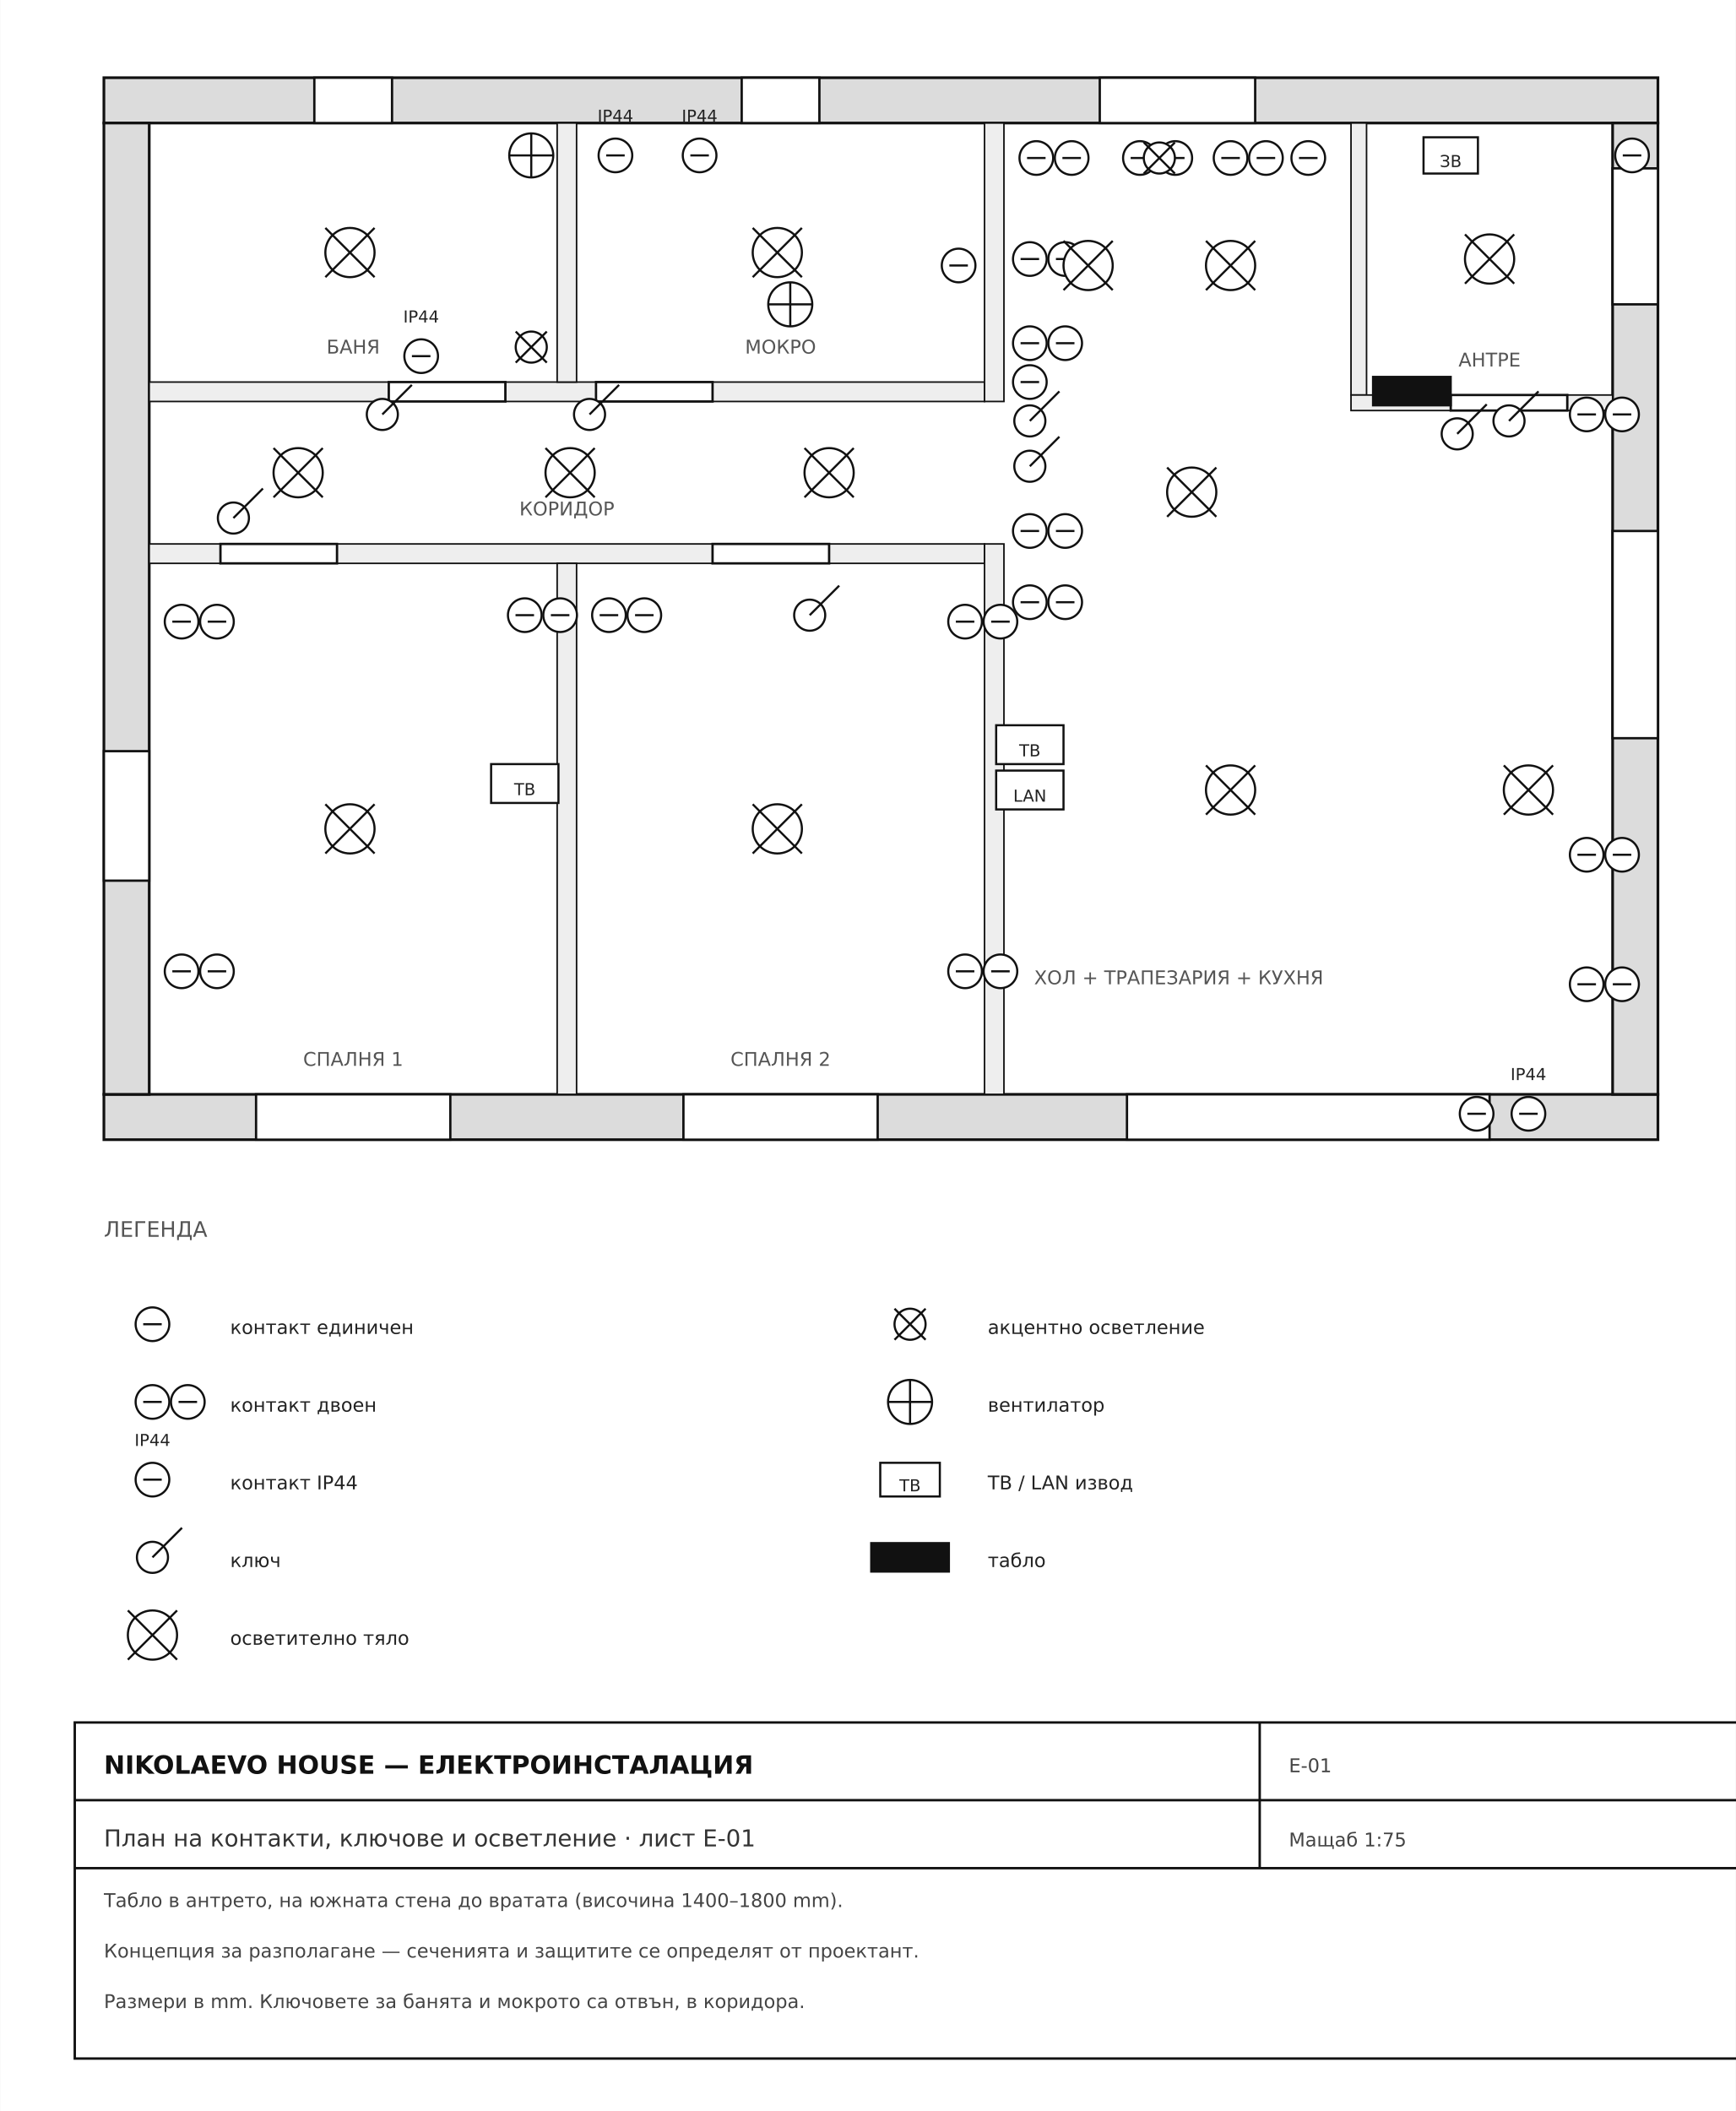
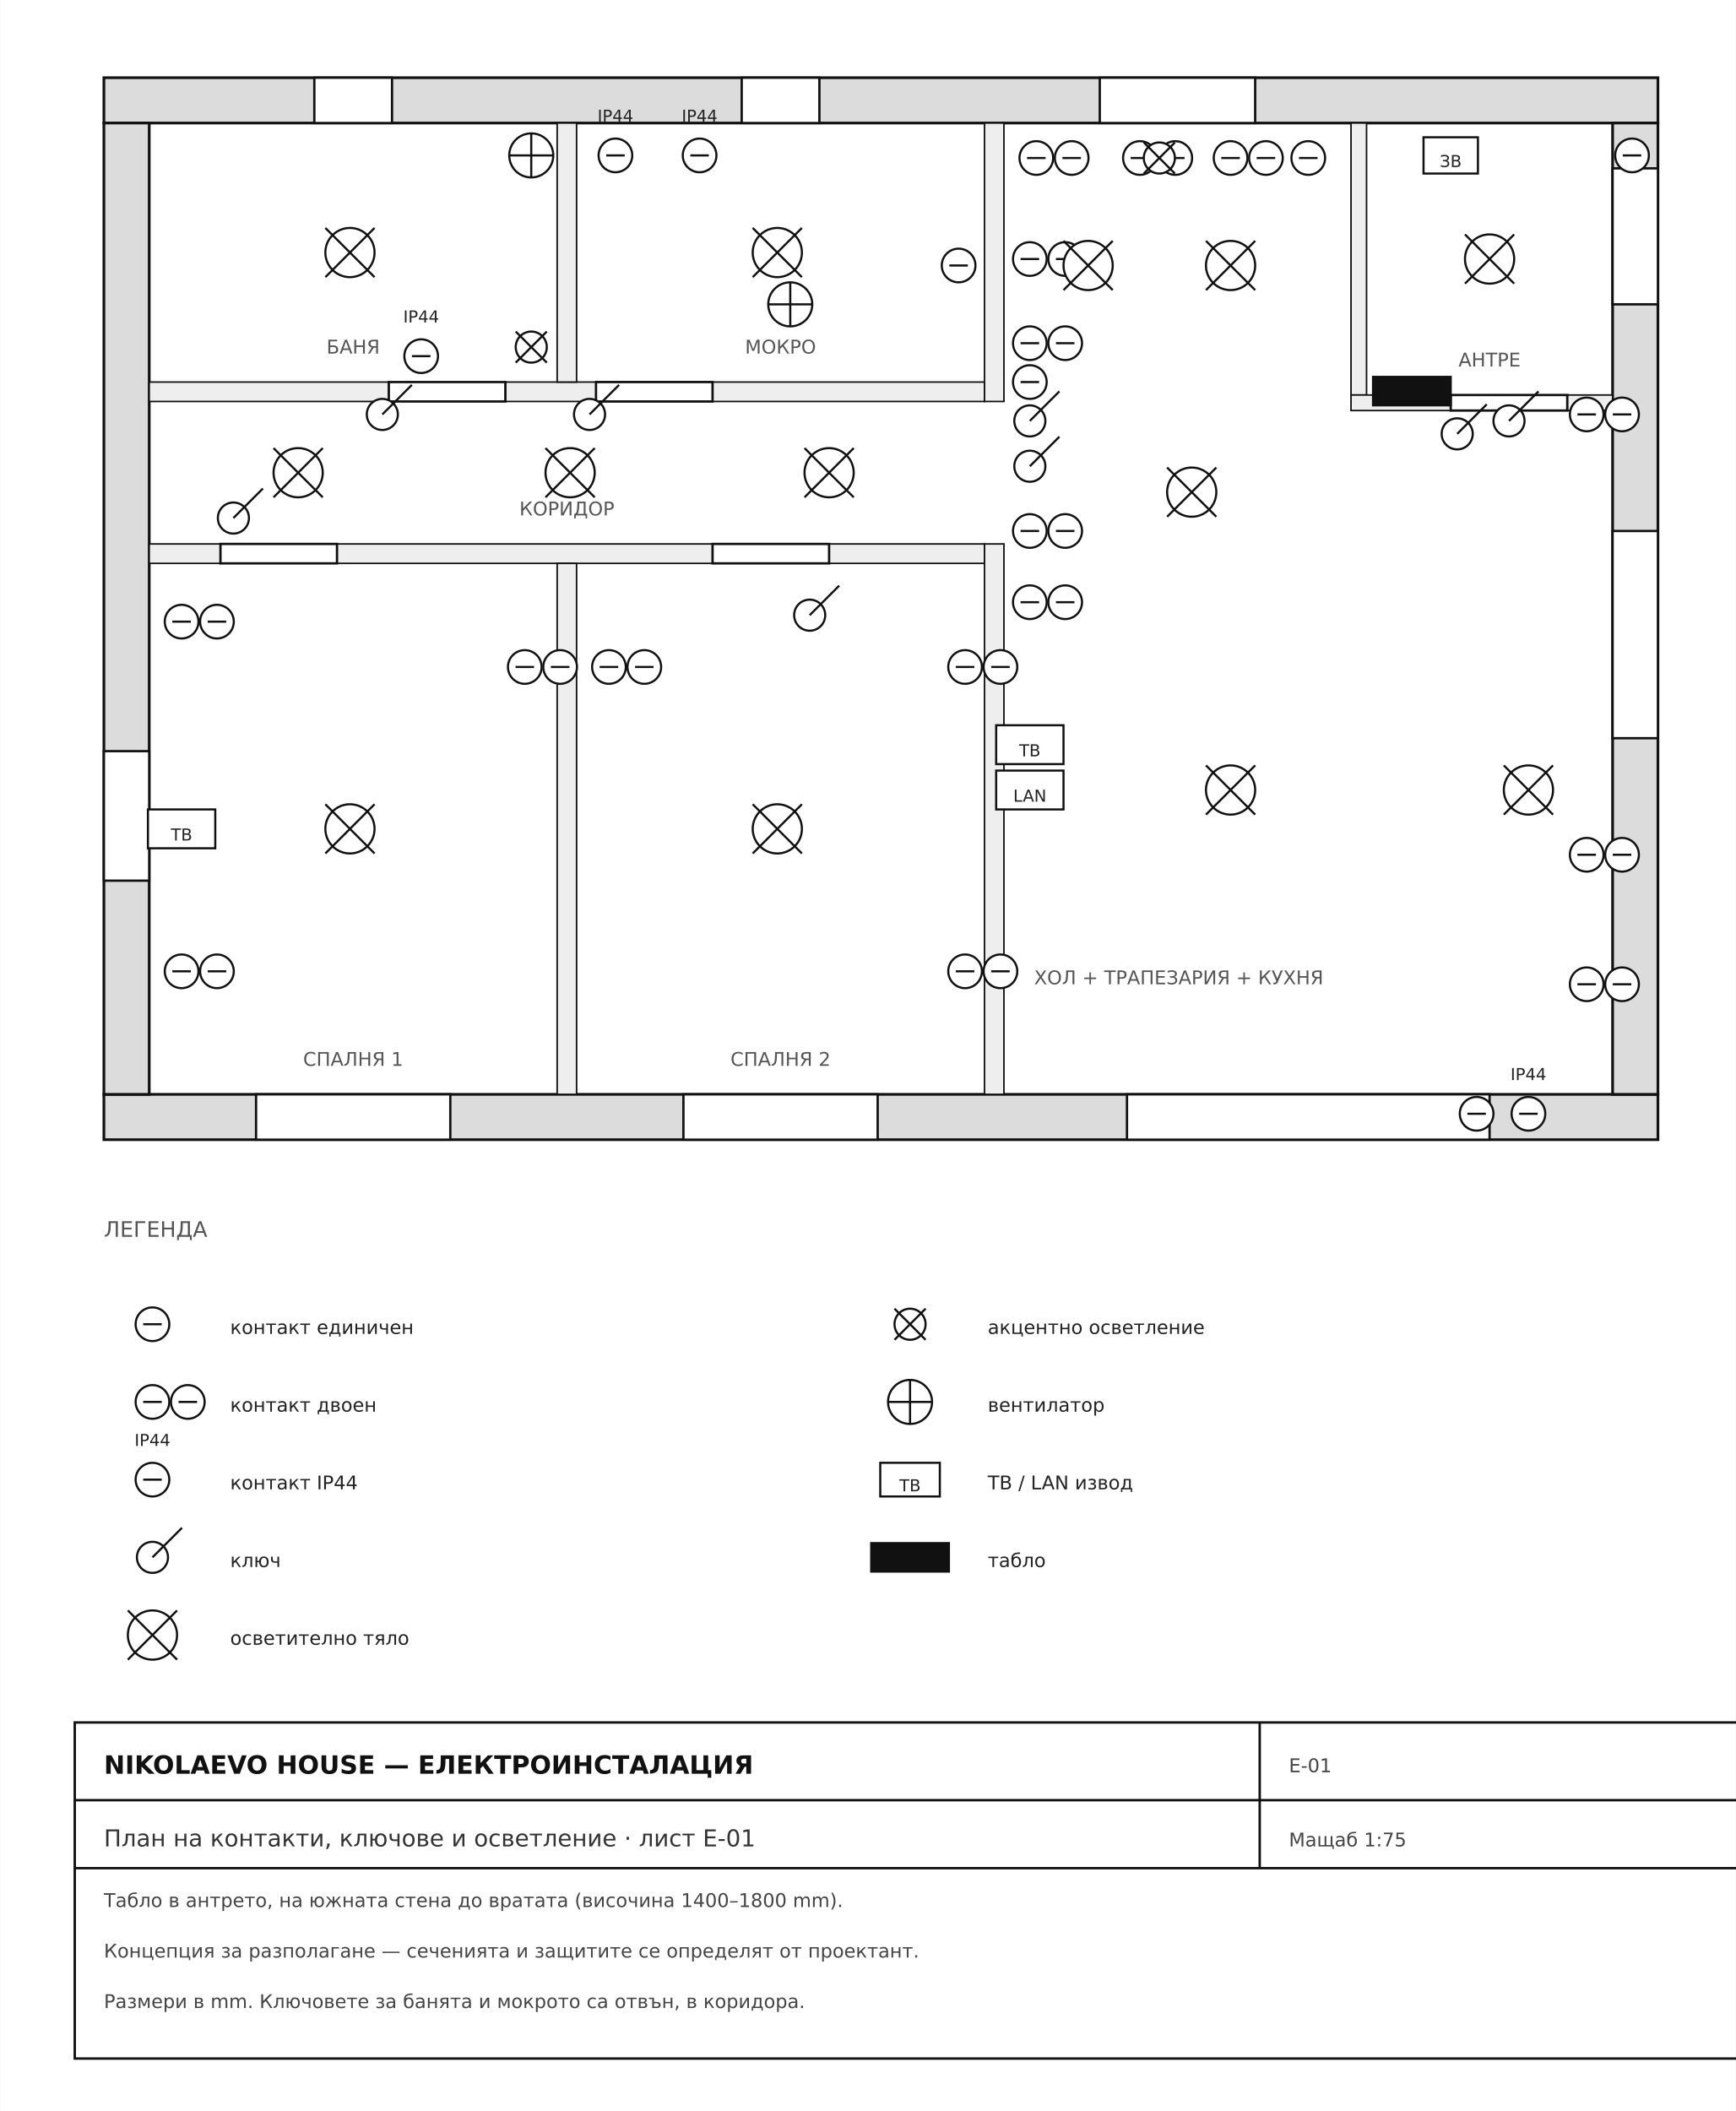
<svg xmlns="http://www.w3.org/2000/svg" width="178.7mm" height="217.3mm" viewBox="-800 -600 13400 16300" font-family="DejaVu Sans, Liberation Sans, Arial, sans-serif">
  <style type="text/css">
.wall   { fill:#dcdcdc; stroke:#111; stroke-width:21.00; }
.wall-l { fill:none; stroke:#111; stroke-width:16.50; }
.part   { fill:#eeeeee; stroke:#111; stroke-width:12.00; }
.win    { fill:#ffffff; stroke:#111; stroke-width:18.00; }
.glass  { fill:none; stroke:#111; stroke-width:10.50; }
.sym    { fill:#ffffff; stroke:#111; stroke-width:15.00; }
.sym-f  { fill:#f2f2f2; stroke:#111; stroke-width:15.00; }
.sym-l  { fill:none; stroke:#111; stroke-width:13.50; }
.soft   { fill:none; stroke:#777; stroke-width:12.00; stroke-dasharray:67.50 41.25; }
.ghost  { fill:none; stroke:#aaa; stroke-width:11.25; stroke-dasharray:90.00 45.00; }
.door   { fill:none; stroke:#111; stroke-width:16.50; }
.door-a { fill:none; stroke:#888; stroke-width:11.25; stroke-dasharray:52.50 37.50; }
.dim    { fill:none; stroke:#666; stroke-width:10.50; }
.dimt   { fill:#333; font-size:146.25px;  }
.lbl    { fill:#111; font-size:187.50px;  }
.lbl-s  { fill:#555; font-size:146.25px;  }
.lbl-f  { fill:#222; font-size:127.50px;  }
.code   { fill:#111; font-size:150.00px; font-weight:bold; }
.sub    { fill:#555; font-size:165.00px; }
.note   { fill:#222; font-size:146.25px; }
.el     { fill:#fff; stroke:#111; stroke-width:16.50; }
.el-f   { fill:#111; stroke:#111; stroke-width:16.50; }
.el-d   { fill:none; stroke:#111; stroke-width:16.50; }
.tb     { fill:none; stroke:#111; stroke-width:18.75; }
.tbmain { fill:#111; font-size:195.00px; font-weight:bold; }
.tbsub  { fill:#333; font-size:180.00px; }
.tbsmall{ fill:#444; font-size:146.25px; }
.plate  { fill:#ffffff; fill-opacity:0.92; stroke:none; }
.mask   { fill:#ffffff; stroke:none; }
</style>
  <rect x="-800" y="-600" width="13400" height="16300" fill="#ffffff" />
  <rect class="wall" x="0.0" y="0.0" width="12000.0" height="350.0" />
  <rect class="wall" x="0.0" y="7850.0" width="12000.0" height="350.0" />
  <rect class="wall" x="0.0" y="350.0" width="350.0" height="7500.0" />
  <rect class="wall" x="11650.0" y="350.0" width="350.0" height="7500.0" />
  <rect class="win" x="1175.0" y="7850.0" width="1500.0" height="350.0" />
  <rect class="win" x="4475.0" y="7850.0" width="1500.0" height="350.0" />
  <rect class="win" x="7900.0" y="7850.0" width="2800.0" height="350.0" />
  <rect class="win" x="1625.0" y="0.0" width="600.0" height="350.0" />
  <rect class="win" x="4925.0" y="0.0" width="600.0" height="350.0" />
  <rect class="win" x="7690.0" y="0.0" width="1200.0" height="350.0" />
  <rect class="win" x="11650.0" y="3500.0" width="350.0" height="1600.0" />
  <rect class="win" x="0.0" y="5200.0" width="350.0" height="1000.0" />
  <rect class="part" x="350.0" y="2350.0" width="1850.0" height="150.0" />
  <rect class="part" x="3100.0" y="2350.0" width="3700.0" height="150.0" />
  <rect class="part" x="350.0" y="3600.0" width="550.0" height="150.0" />
  <rect class="part" x="1800.0" y="3600.0" width="2900.0" height="150.0" />
  <rect class="part" x="5600.0" y="3600.0" width="1200.0" height="150.0" />
  <rect class="part" x="6800.0" y="350.0" width="150.0" height="2150.0" />
  <rect class="part" x="6800.0" y="3600.0" width="150.0" height="4250.0" />
  <rect class="part" x="3500.0" y="350.0" width="150.0" height="2000.0" />
  <rect class="part" x="3500.0" y="3750.0" width="150.0" height="4100.0" />
  <rect class="part" x="9630.0" y="350.0" width="120.0" height="2100.0" />
  <rect class="part" x="9630.0" y="2450.0" width="770.0" height="120.0" />
  <rect class="part" x="11300.0" y="2450.0" width="350.0" height="120.0" />
  <rect class="win" x="11650.0" y="700.0" width="350.0" height="1050.0" />
  <rect class="win" x="10400.0" y="2450.0" width="900.0" height="120.0" />
  <rect class="win" x="2200.0" y="2350.0" width="900.0" height="150.0" />
  <rect class="win" x="3800.0" y="2350.0" width="900.0" height="150.0" />
  <rect class="win" x="900.0" y="3600.0" width="900.0" height="150.0" />
  <rect class="win" x="4700.0" y="3600.0" width="900.0" height="150.0" />
  <circle class="el" cx="7200.0" cy="620.0" r="130.0" />
  <line class="el-d" x1="7128.5" y1="620.0" x2="7271.5" y2="620.0" />
  <circle class="el" cx="7473.0" cy="620.0" r="130.0" />
  <line class="el-d" x1="7401.5" y1="620.0" x2="7544.5" y2="620.0" />
  <circle class="el" cx="8000.0" cy="620.0" r="130.0" />
  <line class="el-d" x1="7928.5" y1="620.0" x2="8071.5" y2="620.0" />
  <circle class="el" cx="8273.0" cy="620.0" r="130.0" />
  <line class="el-d" x1="8201.5" y1="620.0" x2="8344.5" y2="620.0" />
  <circle class="el" cx="8700.0" cy="620.0" r="130.0" />
  <line class="el-d" x1="8628.5" y1="620.0" x2="8771.5" y2="620.0" />
  <circle class="el" cx="8973.0" cy="620.0" r="130.0" />
  <line class="el-d" x1="8901.5" y1="620.0" x2="9044.5" y2="620.0" />
  <circle class="el" cx="7150.0" cy="1400.0" r="130.0" />
  <line class="el-d" x1="7078.5" y1="1400.0" x2="7221.5" y2="1400.0" />
  <circle class="el" cx="7423.0" cy="1400.0" r="130.0" />
  <line class="el-d" x1="7351.5" y1="1400.0" x2="7494.5" y2="1400.0" />
  <circle class="el" cx="7150.0" cy="2050.0" r="130.0" />
  <line class="el-d" x1="7078.5" y1="2050.0" x2="7221.5" y2="2050.0" />
  <circle class="el" cx="7423.0" cy="2050.0" r="130.0" />
  <line class="el-d" x1="7351.5" y1="2050.0" x2="7494.5" y2="2050.0" />
  <circle class="el" cx="9300.0" cy="620.0" r="130.0" />
  <line class="el-d" x1="9228.5" y1="620.0" x2="9371.5" y2="620.0" />
  <circle class="el" cx="7150.0" cy="2350.0" r="130.0" />
  <line class="el-d" x1="7078.5" y1="2350.0" x2="7221.5" y2="2350.0" />
  <circle class="el" cx="7150.0" cy="2650.0" r="120.0" />
  <line class="el-d" x1="7150.0" y1="2650.0" x2="7378.0" y2="2422.0" />
  <circle class="el" cx="7150.0" cy="3000.0" r="120.0" />
  <line class="el-d" x1="7150.0" y1="3000.0" x2="7378.0" y2="2772.0" />
  <circle class="el" cx="10450.0" cy="2750.0" r="120.0" />
  <line class="el-d" x1="10450.0" y1="2750.0" x2="10678.0" y2="2522.0" />
  <circle class="el" cx="7150.0" cy="3500.0" r="130.0" />
  <line class="el-d" x1="7078.5" y1="3500.0" x2="7221.5" y2="3500.0" />
  <circle class="el" cx="7423.0" cy="3500.0" r="130.0" />
  <line class="el-d" x1="7351.5" y1="3500.0" x2="7494.5" y2="3500.0" />
  <circle class="el" cx="7150.0" cy="4050.0" r="130.0" />
  <line class="el-d" x1="7078.5" y1="4050.0" x2="7221.5" y2="4050.0" />
  <circle class="el" cx="7423.0" cy="4050.0" r="130.0" />
  <line class="el-d" x1="7351.5" y1="4050.0" x2="7494.5" y2="4050.0" />
  <circle class="el" cx="11450.0" cy="2600.0" r="130.0" />
  <line class="el-d" x1="11378.5" y1="2600.0" x2="11521.5" y2="2600.0" />
  <circle class="el" cx="11723.0" cy="2600.0" r="130.0" />
  <line class="el-d" x1="11651.5" y1="2600.0" x2="11794.5" y2="2600.0" />
  <circle class="el" cx="11450.0" cy="6000.0" r="130.0" />
  <line class="el-d" x1="11378.5" y1="6000.0" x2="11521.5" y2="6000.0" />
  <circle class="el" cx="11723.0" cy="6000.0" r="130.0" />
  <line class="el-d" x1="11651.5" y1="6000.0" x2="11794.5" y2="6000.0" />
  <circle class="el" cx="11450.0" cy="7000.0" r="130.0" />
  <line class="el-d" x1="11378.5" y1="7000.0" x2="11521.5" y2="7000.0" />
  <circle class="el" cx="11723.0" cy="7000.0" r="130.0" />
  <line class="el-d" x1="11651.5" y1="7000.0" x2="11794.5" y2="7000.0" />
  <rect class="el" x="6890.0" y="5000.0" width="520.0" height="300.0" />
  <text class="lbl-f" x="7150.0" y="5240.0" text-anchor="middle">ТВ</text>
  <rect class="el" x="6890.0" y="5350.0" width="520.0" height="300.0" />
  <text class="lbl-f" x="7150.0" y="5590.0" text-anchor="middle">LAN</text>
  <circle class="el" cx="1000.0" cy="3400.0" r="120.0" />
  <line class="el-d" x1="1000.0" y1="3400.0" x2="1228.0" y2="3172.0" />
  <circle class="el" cx="600.0" cy="4200.0" r="130.0" />
  <line class="el-d" x1="528.5" y1="4200.0" x2="671.5" y2="4200.0" />
  <circle class="el" cx="873.0" cy="4200.0" r="130.0" />
  <line class="el-d" x1="801.5" y1="4200.0" x2="944.5" y2="4200.0" />
  <circle class="el" cx="600.0" cy="6900.0" r="130.0" />
  <line class="el-d" x1="528.5" y1="6900.0" x2="671.5" y2="6900.0" />
  <circle class="el" cx="873.0" cy="6900.0" r="130.0" />
  <line class="el-d" x1="801.5" y1="6900.0" x2="944.5" y2="6900.0" />
-   <circle class="el" cx="3250.0" cy="4150.0" r="130.0" />
-   <line class="el-d" x1="3178.5" y1="4150.0" x2="3321.5" y2="4150.0" />
-   <circle class="el" cx="3523.0" cy="4150.0" r="130.0" />
-   <line class="el-d" x1="3451.5" y1="4150.0" x2="3594.5" y2="4150.0" />
-   <rect class="el" x="2990.0" y="5300.0" width="520.0" height="300.0" />
-   <text class="lbl-f" x="3250.0" y="5540.0" text-anchor="middle">ТВ</text>
+   <circle class="el" cx="3250.0" cy="4550.0" r="130.0" />
+   <line class="el-d" x1="3178.5" y1="4550.0" x2="3321.5" y2="4550.0" />
+   <circle class="el" cx="3523.0" cy="4550.0" r="130.0" />
+   <line class="el-d" x1="3451.5" y1="4550.0" x2="3594.5" y2="4550.0" />
+   <rect class="el" x="340.0" y="5650.0" width="520.0" height="300.0" />
+   <text class="lbl-f" x="600.0" y="5890.0" text-anchor="middle">ТВ</text>
  <circle class="el" cx="5450.0" cy="4150.0" r="120.0" />
  <line class="el-d" x1="5450.0" y1="4150.0" x2="5678.0" y2="3922.0" />
-   <circle class="el" cx="6650.0" cy="4200.0" r="130.0" />
-   <line class="el-d" x1="6578.5" y1="4200.0" x2="6721.5" y2="4200.0" />
-   <circle class="el" cx="6923.0" cy="4200.0" r="130.0" />
-   <line class="el-d" x1="6851.5" y1="4200.0" x2="6994.5" y2="4200.0" />
+   <circle class="el" cx="6650.0" cy="4550.0" r="130.0" />
+   <line class="el-d" x1="6578.5" y1="4550.0" x2="6721.5" y2="4550.0" />
+   <circle class="el" cx="6923.0" cy="4550.0" r="130.0" />
+   <line class="el-d" x1="6851.5" y1="4550.0" x2="6994.5" y2="4550.0" />
  <circle class="el" cx="6650.0" cy="6900.0" r="130.0" />
  <line class="el-d" x1="6578.5" y1="6900.0" x2="6721.5" y2="6900.0" />
  <circle class="el" cx="6923.0" cy="6900.0" r="130.0" />
  <line class="el-d" x1="6851.5" y1="6900.0" x2="6994.5" y2="6900.0" />
-   <circle class="el" cx="3900.0" cy="4150.0" r="130.0" />
-   <line class="el-d" x1="3828.5" y1="4150.0" x2="3971.5" y2="4150.0" />
-   <circle class="el" cx="4173.0" cy="4150.0" r="130.0" />
-   <line class="el-d" x1="4101.5" y1="4150.0" x2="4244.5" y2="4150.0" />
+   <circle class="el" cx="3900.0" cy="4550.0" r="130.0" />
+   <line class="el-d" x1="3828.5" y1="4550.0" x2="3971.5" y2="4550.0" />
+   <circle class="el" cx="4173.0" cy="4550.0" r="130.0" />
+   <line class="el-d" x1="4101.5" y1="4550.0" x2="4244.5" y2="4550.0" />
  <circle class="el" cx="2150.0" cy="2600.0" r="120.0" />
  <line class="el-d" x1="2150.0" y1="2600.0" x2="2378.0" y2="2372.0" />
  <circle class="el" cx="2450.0" cy="2150.0" r="130.0" />
  <line class="el-d" x1="2378.5" y1="2150.0" x2="2521.5" y2="2150.0" />
  <text class="lbl-f" x="2450.0" y="1890.0" text-anchor="middle">IP44</text>
  <circle class="el" cx="3300.0" cy="600.0" r="170.0" />
  <line class="el-d" x1="3130.0" y1="600.0" x2="3470.0" y2="600.0" />
  <line class="el-d" x1="3300.0" y1="430.0" x2="3300.0" y2="770.0" />
  <circle class="el" cx="3750.0" cy="2600.0" r="120.0" />
  <line class="el-d" x1="3750.0" y1="2600.0" x2="3978.0" y2="2372.0" />
  <circle class="el" cx="3950.0" cy="600.0" r="130.0" />
  <line class="el-d" x1="3878.5" y1="600.0" x2="4021.5" y2="600.0" />
  <text class="lbl-f" x="3950.0" y="340.0" text-anchor="middle">IP44</text>
  <circle class="el" cx="4600.0" cy="600.0" r="130.0" />
  <line class="el-d" x1="4528.5" y1="600.0" x2="4671.5" y2="600.0" />
  <text class="lbl-f" x="4600.0" y="340.0" text-anchor="middle">IP44</text>
  <circle class="el" cx="6600.0" cy="1450.0" r="130.0" />
  <line class="el-d" x1="6528.5" y1="1450.0" x2="6671.5" y2="1450.0" />
  <circle class="el" cx="5300.0" cy="1750.0" r="170.0" />
  <line class="el-d" x1="5130.0" y1="1750.0" x2="5470.0" y2="1750.0" />
  <line class="el-d" x1="5300.0" y1="1580.0" x2="5300.0" y2="1920.0" />
  <circle class="el" cx="10850.0" cy="2650.0" r="120.0" />
  <line class="el-d" x1="10850.0" y1="2650.0" x2="11078.0" y2="2422.0" />
  <rect class="el-f" x="9800.0" y="2310.0" width="600.0" height="220.0" />
  <rect class="el" x="10190.0" y="460.0" width="420.0" height="280.0" />
  <text class="lbl-f" x="10400.0" y="690.0" text-anchor="middle">ЗВ</text>
  <circle class="el" cx="11000.0" cy="8000.0" r="130.0" />
  <line class="el-d" x1="10928.5" y1="8000.0" x2="11071.5" y2="8000.0" />
  <text class="lbl-f" x="11000.0" y="7740.0" text-anchor="middle">IP44</text>
  <circle class="el" cx="10600.0" cy="8000.0" r="130.0" />
  <line class="el-d" x1="10528.5" y1="8000.0" x2="10671.5" y2="8000.0" />
  <circle class="el" cx="11800.0" cy="600.0" r="130.0" />
  <line class="el-d" x1="11728.5" y1="600.0" x2="11871.5" y2="600.0" />
  <circle class="el" cx="1900.0" cy="1350.0" r="190.0" />
  <line class="el-d" x1="1710.0" y1="1160.0" x2="2090.0" y2="1540.0" />
  <line class="el-d" x1="1710.0" y1="1540.0" x2="2090.0" y2="1160.0" />
  <circle class="el" cx="5200.0" cy="1350.0" r="190.0" />
  <line class="el-d" x1="5010.0" y1="1160.0" x2="5390.0" y2="1540.0" />
  <line class="el-d" x1="5010.0" y1="1540.0" x2="5390.0" y2="1160.0" />
  <circle class="el" cx="1500.0" cy="3050.0" r="190.0" />
  <line class="el-d" x1="1310.0" y1="2860.0" x2="1690.0" y2="3240.0" />
  <line class="el-d" x1="1310.0" y1="3240.0" x2="1690.0" y2="2860.0" />
  <circle class="el" cx="3600.0" cy="3050.0" r="190.0" />
  <line class="el-d" x1="3410.0" y1="2860.0" x2="3790.0" y2="3240.0" />
  <line class="el-d" x1="3410.0" y1="3240.0" x2="3790.0" y2="2860.0" />
  <circle class="el" cx="5600.0" cy="3050.0" r="190.0" />
  <line class="el-d" x1="5410.0" y1="2860.0" x2="5790.0" y2="3240.0" />
  <line class="el-d" x1="5410.0" y1="3240.0" x2="5790.0" y2="2860.0" />
  <circle class="el" cx="1900.0" cy="5800.0" r="190.0" />
  <line class="el-d" x1="1710.0" y1="5610.0" x2="2090.0" y2="5990.0" />
  <line class="el-d" x1="1710.0" y1="5990.0" x2="2090.0" y2="5610.0" />
  <circle class="el" cx="5200.0" cy="5800.0" r="190.0" />
  <line class="el-d" x1="5010.0" y1="5610.0" x2="5390.0" y2="5990.0" />
  <line class="el-d" x1="5010.0" y1="5990.0" x2="5390.0" y2="5610.0" />
  <circle class="el" cx="10700.0" cy="1400.0" r="190.0" />
  <line class="el-d" x1="10510.0" y1="1210.0" x2="10890.0" y2="1590.0" />
  <line class="el-d" x1="10510.0" y1="1590.0" x2="10890.0" y2="1210.0" />
  <circle class="el" cx="7600.0" cy="1450.0" r="190.0" />
  <line class="el-d" x1="7410.0" y1="1260.0" x2="7790.0" y2="1640.0" />
  <line class="el-d" x1="7410.0" y1="1640.0" x2="7790.0" y2="1260.0" />
  <circle class="el" cx="8700.0" cy="1450.0" r="190.0" />
  <line class="el-d" x1="8510.0" y1="1260.0" x2="8890.0" y2="1640.0" />
  <line class="el-d" x1="8510.0" y1="1640.0" x2="8890.0" y2="1260.0" />
  <circle class="el" cx="8150.0" cy="620.0" r="120.0" />
  <line class="el-d" x1="8030.0" y1="500.0" x2="8270.0" y2="740.0" />
  <line class="el-d" x1="8030.0" y1="740.0" x2="8270.0" y2="500.0" />
  <circle class="el" cx="8400.0" cy="3200.0" r="190.0" />
  <line class="el-d" x1="8210.0" y1="3010.0" x2="8590.0" y2="3390.0" />
  <line class="el-d" x1="8210.0" y1="3390.0" x2="8590.0" y2="3010.0" />
  <circle class="el" cx="8700.0" cy="5500.0" r="190.0" />
  <line class="el-d" x1="8510.0" y1="5310.0" x2="8890.0" y2="5690.0" />
  <line class="el-d" x1="8510.0" y1="5690.0" x2="8890.0" y2="5310.0" />
  <circle class="el" cx="11000.0" cy="5500.0" r="190.0" />
  <line class="el-d" x1="10810.0" y1="5310.0" x2="11190.0" y2="5690.0" />
  <line class="el-d" x1="10810.0" y1="5690.0" x2="11190.0" y2="5310.0" />
  <circle class="el" cx="3300.0" cy="2080.0" r="120.0" />
  <line class="el-d" x1="3180.0" y1="1960.0" x2="3420.0" y2="2200.0" />
  <line class="el-d" x1="3180.0" y1="2200.0" x2="3420.0" y2="1960.0" />
  <text class="lbl-s" x="1925.0" y="2130.0" text-anchor="middle">БАНЯ</text>
  <text class="lbl-s" x="5225.0" y="2130.0" text-anchor="middle">МОКРО</text>
  <text class="lbl-s" x="3575.0" y="3380.0" text-anchor="middle">КОРИДОР</text>
  <text class="lbl-s" x="1925.0" y="7630.0" text-anchor="middle">СПАЛНЯ 1</text>
  <text class="lbl-s" x="5225.0" y="7630.0" text-anchor="middle">СПАЛНЯ 2</text>
  <text class="lbl-s" x="10700.0" y="2230.0" text-anchor="middle">АНТРЕ</text>
  <text class="lbl-s" x="8300.0" y="7000.0" text-anchor="middle">ХОЛ + ТРАПЕЗАРИЯ + КУХНЯ</text>
  <text class="sub" x="0.0" y="8950.0" text-anchor="start">ЛЕГЕНДА</text>
  <circle class="el" cx="375.0" cy="9625.0" r="130.0" />
  <line class="el-d" x1="303.5" y1="9625.0" x2="446.5" y2="9625.0" />
  <text class="note" x="975.0" y="9700.0" text-anchor="start">контакт единичен</text>
  <circle class="el" cx="375.0" cy="10225.0" r="130.0" />
  <line class="el-d" x1="303.5" y1="10225.0" x2="446.5" y2="10225.0" />
  <circle class="el" cx="648.0" cy="10225.0" r="130.0" />
  <line class="el-d" x1="576.5" y1="10225.0" x2="719.5" y2="10225.0" />
  <text class="note" x="975.0" y="10300.0" text-anchor="start">контакт двоен</text>
  <circle class="el" cx="375.0" cy="10825.0" r="130.0" />
  <line class="el-d" x1="303.5" y1="10825.0" x2="446.5" y2="10825.0" />
  <text class="lbl-f" x="375.0" y="10565.0" text-anchor="middle">IP44</text>
  <text class="note" x="975.0" y="10900.0" text-anchor="start">контакт IP44</text>
  <circle class="el" cx="375.0" cy="11425.0" r="120.0" />
  <line class="el-d" x1="375.0" y1="11425.0" x2="603.0" y2="11197.0" />
  <text class="note" x="975.0" y="11500.0" text-anchor="start">ключ</text>
  <circle class="el" cx="375.0" cy="12025.0" r="190.0" />
  <line class="el-d" x1="185.0" y1="11835.0" x2="565.0" y2="12215.0" />
  <line class="el-d" x1="185.0" y1="12215.0" x2="565.0" y2="11835.0" />
  <text class="note" x="975.0" y="12100.0" text-anchor="start">осветително тяло</text>
  <circle class="el" cx="6225.0" cy="9625.0" r="120.0" />
  <line class="el-d" x1="6105.0" y1="9505.0" x2="6345.0" y2="9745.0" />
  <line class="el-d" x1="6105.0" y1="9745.0" x2="6345.0" y2="9505.0" />
  <text class="note" x="6825.0" y="9700.0" text-anchor="start">акцентно осветление</text>
  <circle class="el" cx="6225.0" cy="10225.0" r="170.0" />
  <line class="el-d" x1="6055.0" y1="10225.0" x2="6395.0" y2="10225.0" />
  <line class="el-d" x1="6225.0" y1="10055.0" x2="6225.0" y2="10395.0" />
  <text class="note" x="6825.0" y="10300.0" text-anchor="start">вентилатор</text>
  <rect class="el" x="5995.0" y="10695.0" width="460.0" height="260.0" />
  <text class="lbl-f" x="6225.0" y="10915.0" text-anchor="middle">ТВ</text>
  <text class="note" x="6825.0" y="10900.0" text-anchor="start">ТВ / LAN извод</text>
  <rect class="el-f" x="5925.0" y="11315.0" width="600.0" height="220.0" />
  <text class="note" x="6825.0" y="11500.0" text-anchor="start">табло</text>
  <rect class="tb" x="-225.0" y="12700.0" width="13050.0" height="2595.0" />
  <line class="tb" x1="-225.0" y1="13300.0" x2="12825.0" y2="13300.0" />
  <line class="tb" x1="-225.0" y1="13825.0" x2="12825.0" y2="13825.0" />
  <line class="tb" x1="8925.0" y1="12700.0" x2="8925.0" y2="13825.0" />
  <text class="tbmain" x="0.0" y="13096.0" text-anchor="start">NIKOLAEVO HOUSE — ЕЛЕКТРОИНСТАЛАЦИЯ</text>
  <text class="tbsub" x="0.0" y="13657.0" text-anchor="start">План на контакти, ключове и осветление · лист E-01</text>
  <text class="tbsmall" x="9150.0" y="13084.0" text-anchor="start">E-01</text>
  <text class="tbsmall" x="9150.0" y="13657.0" text-anchor="start">Мащаб 1:75</text>
  <text class="tbsmall" x="0.0" y="14125.0" text-anchor="start">Табло в антрето, на южната стена до вратата (височина 1400–1800 mm).</text>
  <text class="tbsmall" x="0.0" y="14515.0" text-anchor="start">Концепция за разполагане — сеченията и защитите се определят от проектант.</text>
  <text class="tbsmall" x="0.0" y="14905.0" text-anchor="start">Размери в mm. Ключовете за банята и мокрото са отвън, в коридора.</text>
</svg>
